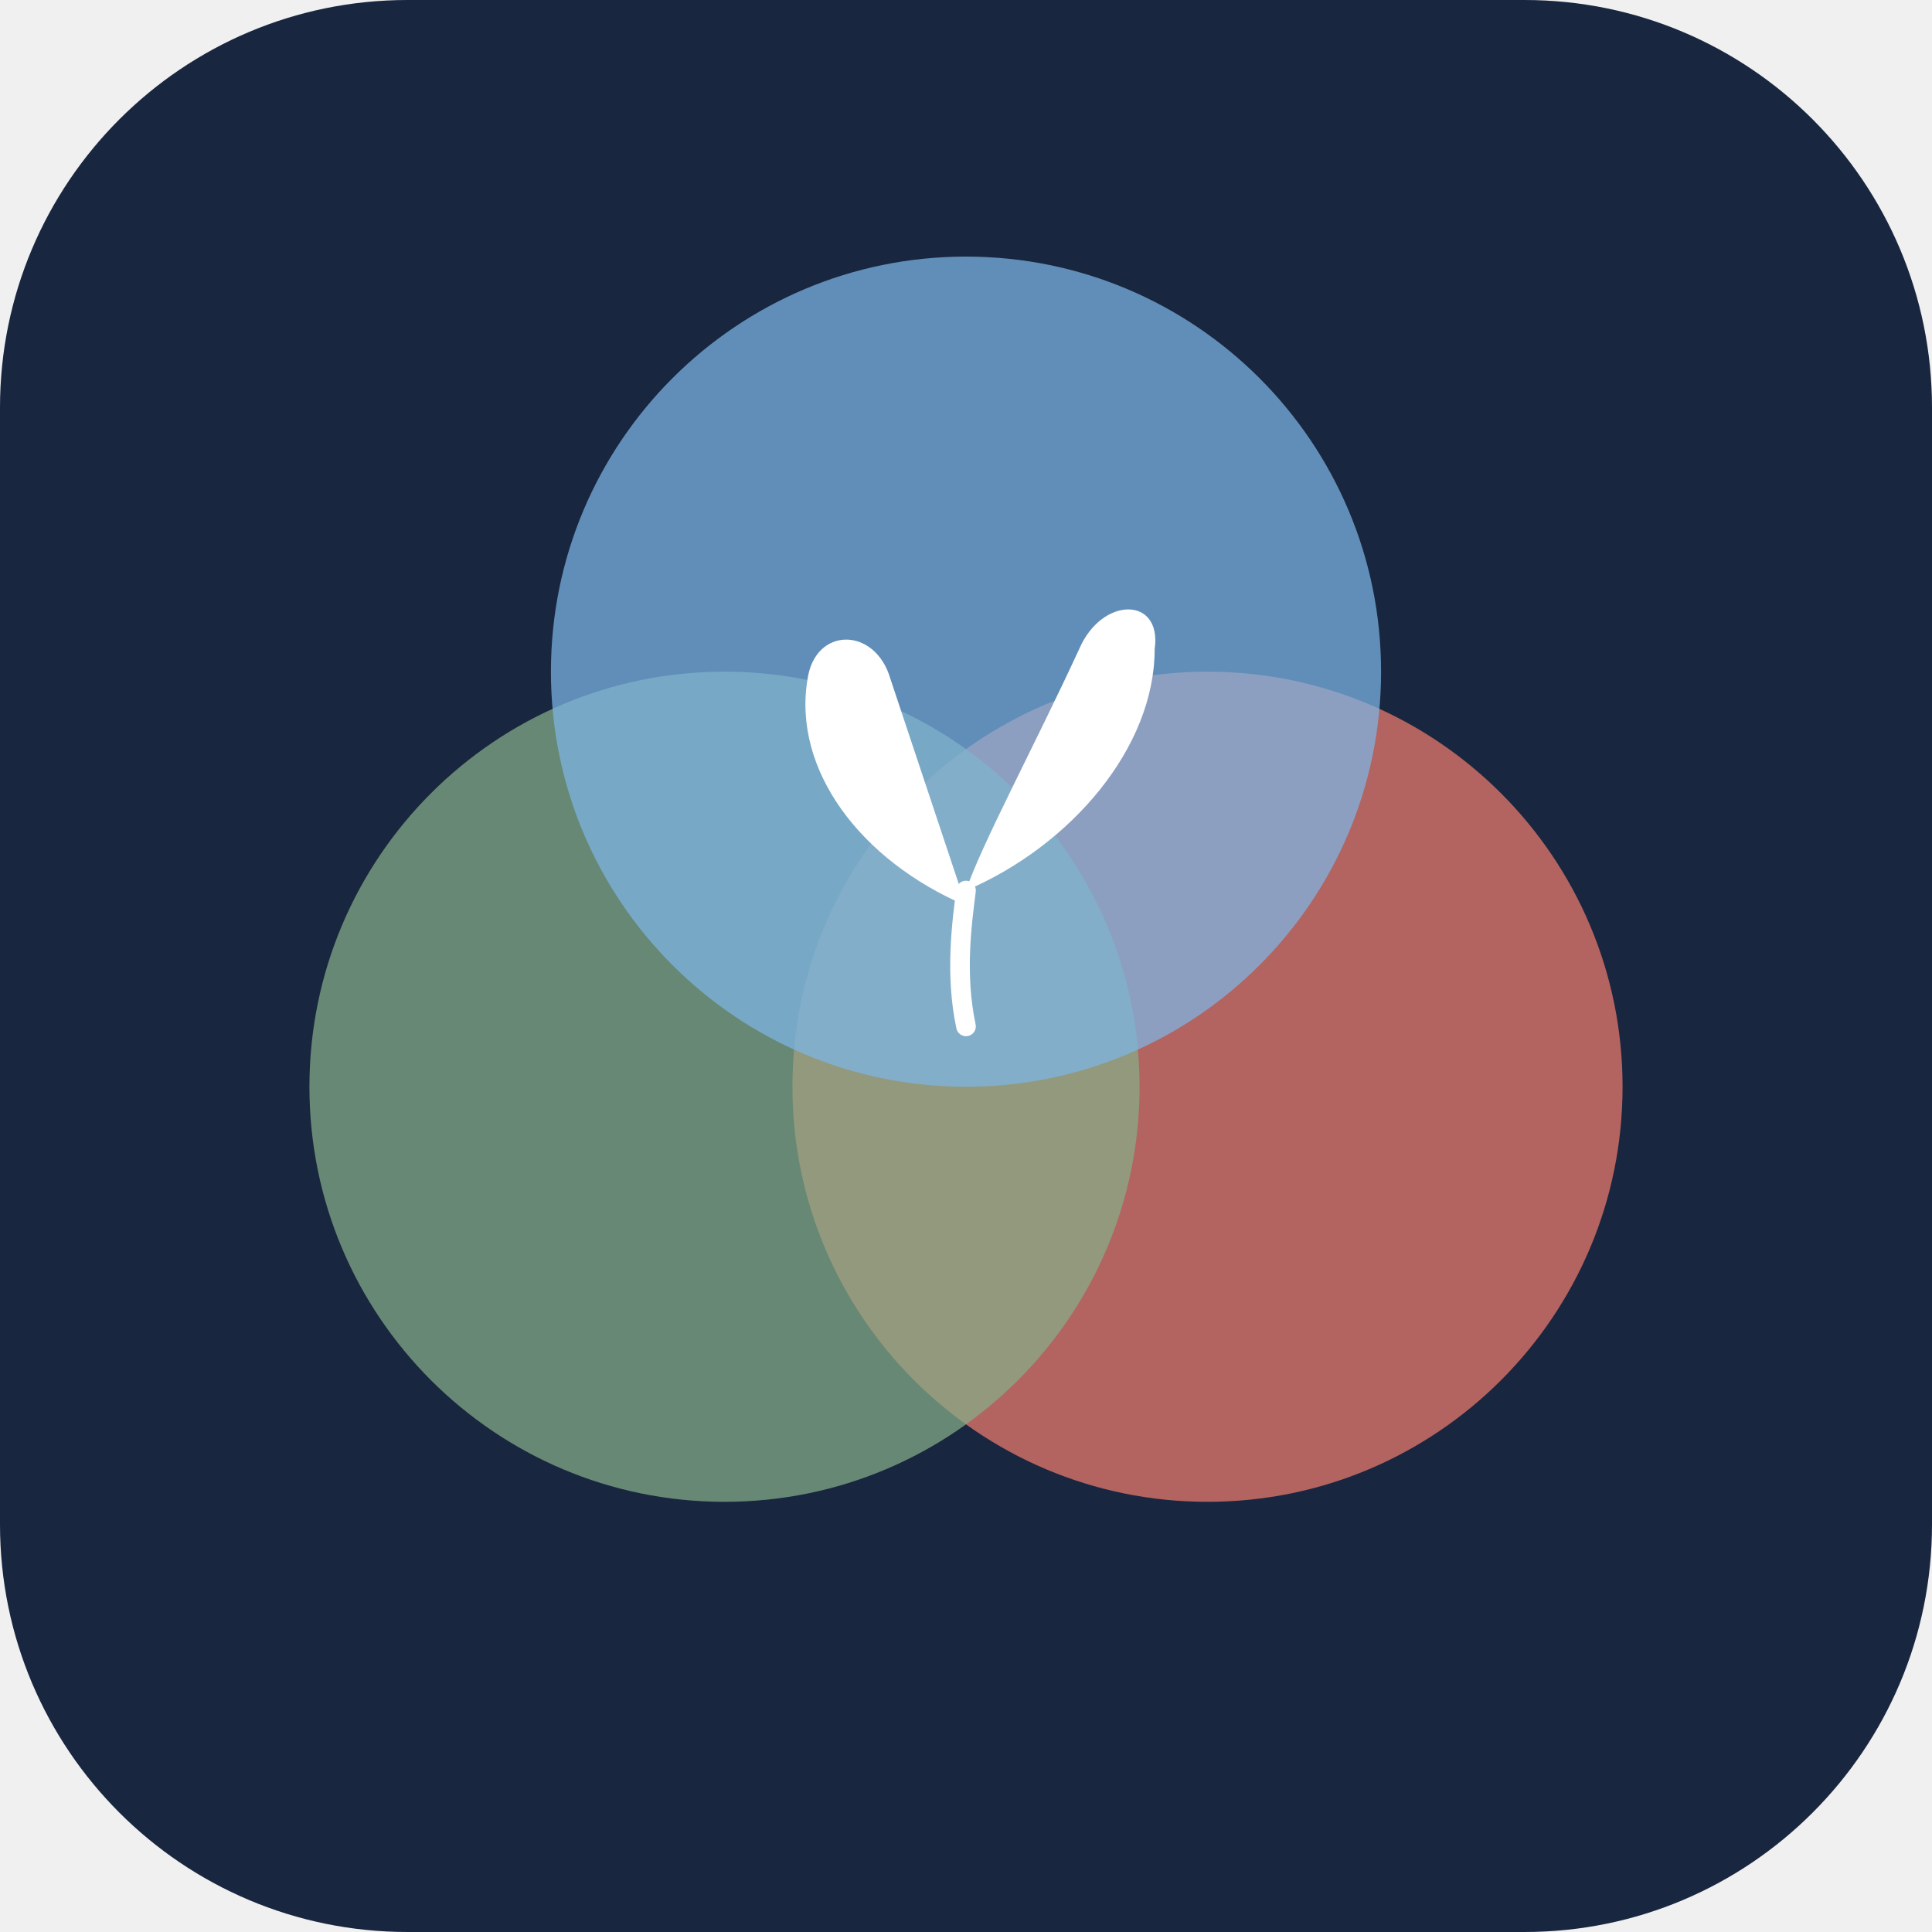
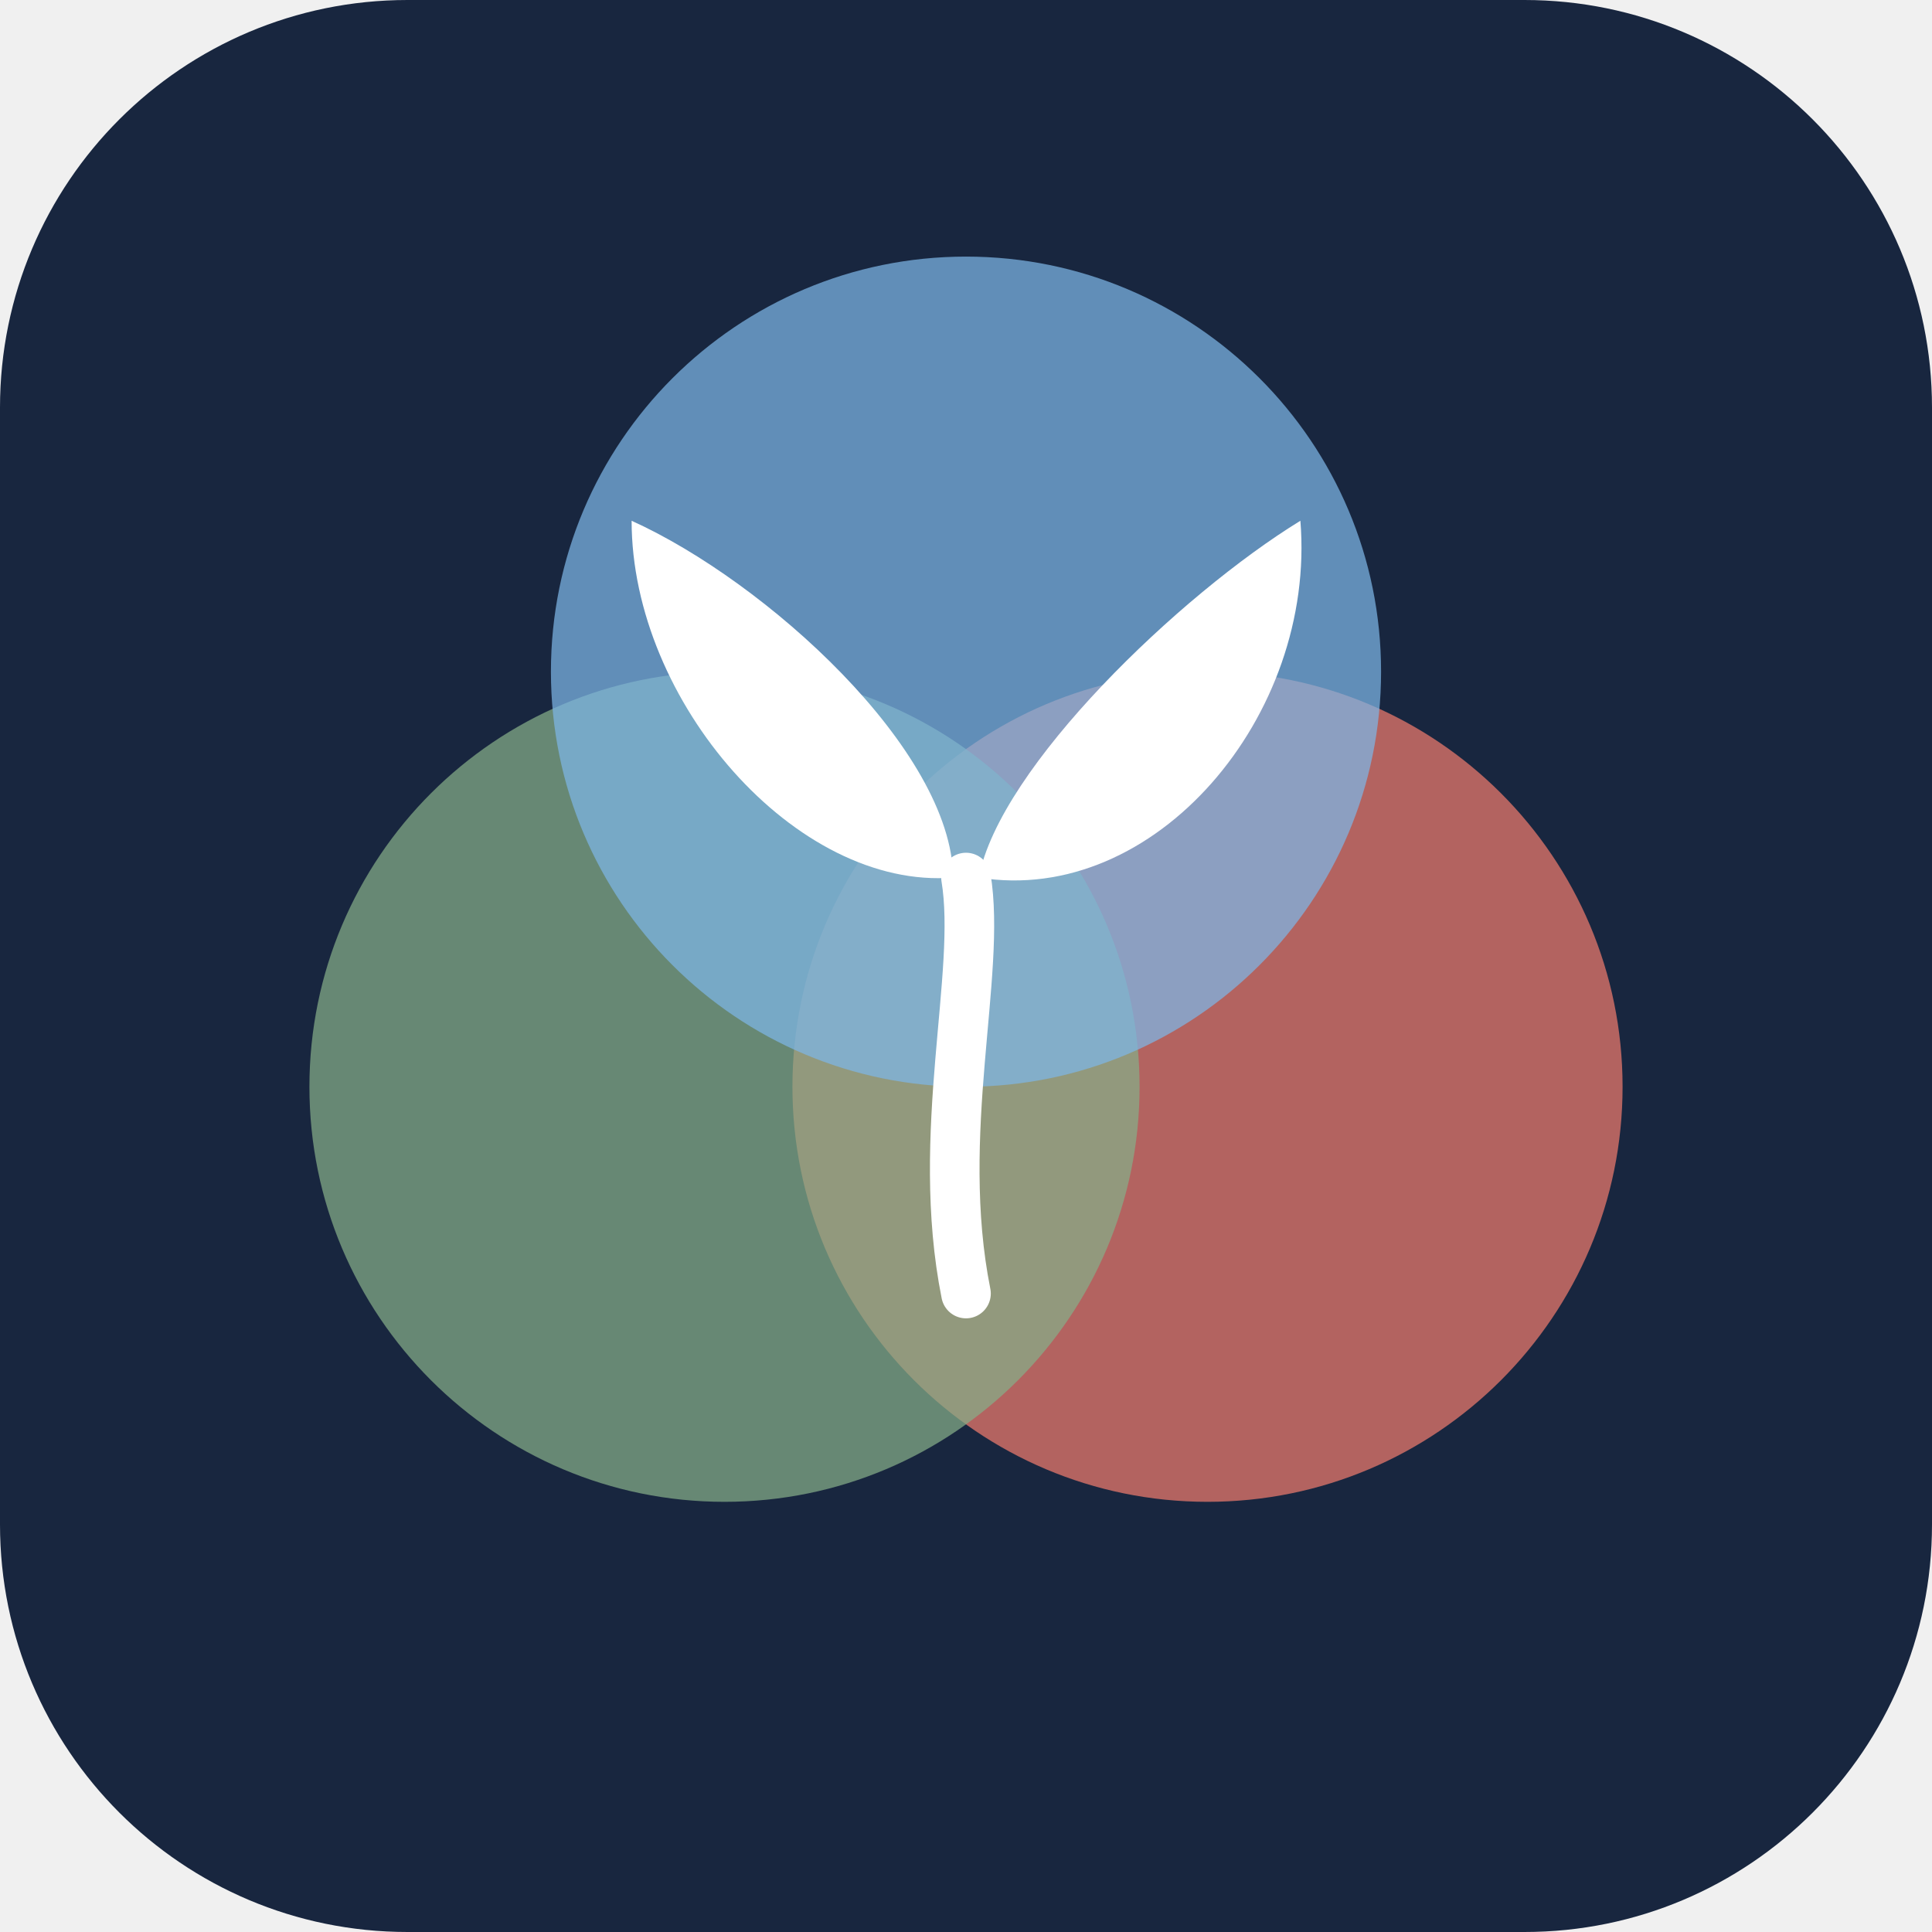
<svg xmlns="http://www.w3.org/2000/svg" viewBox="0 0 512 512" role="img" aria-labelledby="gt-app-title">
  <defs>
    <style>
      .sprout {
        fill: none;
        stroke: #FFFFFF;
-         stroke-width: 5.2;
+         stroke-width: 3.1;
        stroke-linecap: round;
        stroke-linejoin: round;
      }
      .leaf { fill: #FFFFFF; stroke: none; }
    </style>
  </defs>
  <rect width="512" height="512" rx="108" fill="#18263F" />
  <g>
    <circle cx="320" cy="288" r="110" fill="#EE7B6C" fill-opacity="0.72" />
    <circle cx="192" cy="288" r="110" fill="#86AE88" fill-opacity="0.72" />
    <circle cx="256" cy="178" r="110" fill="#7DB6E6" fill-opacity="0.72" />
  </g>
-   <g transform="translate(256 244)">
-     <path class="sprout" d="M0 28 C-3 14 -1 0 0 -8" />
-     <path class="leaf" d="M0 -4 C-28 -16 -46 -40 -42 -64 C-40 -78 -24 -78 -20 -64 C-12 -40 -4 -16 0 -4 Z" />
-     <path class="leaf" d="M0 -8 C28 -20 50 -46 50 -72 C52 -86 36 -86 30 -72 C18 -46 4 -20 0 -8 Z" />
+   <g transform="translate(256 258) scale(4.24)">
+     <path class="sprout" d="M0 20 C-2 10 1 0 0 -6" />
+     <path class="leaf" d="M-0.8 -6.0 C-0.9 -14.0 -12.5 -24.5 -20.9 -28.3 C-20.9 -17.0 -10.6 -5.2 -0.8 -6.0 Z" />
+     <path class="leaf" d="M0.8 -6.0 C11.8 -4.2 21.9 -16.1 20.9 -28.3 C13.4 -23.7 2.1 -12.9 0.8 -6.0 Z" />
  </g>
</svg>
